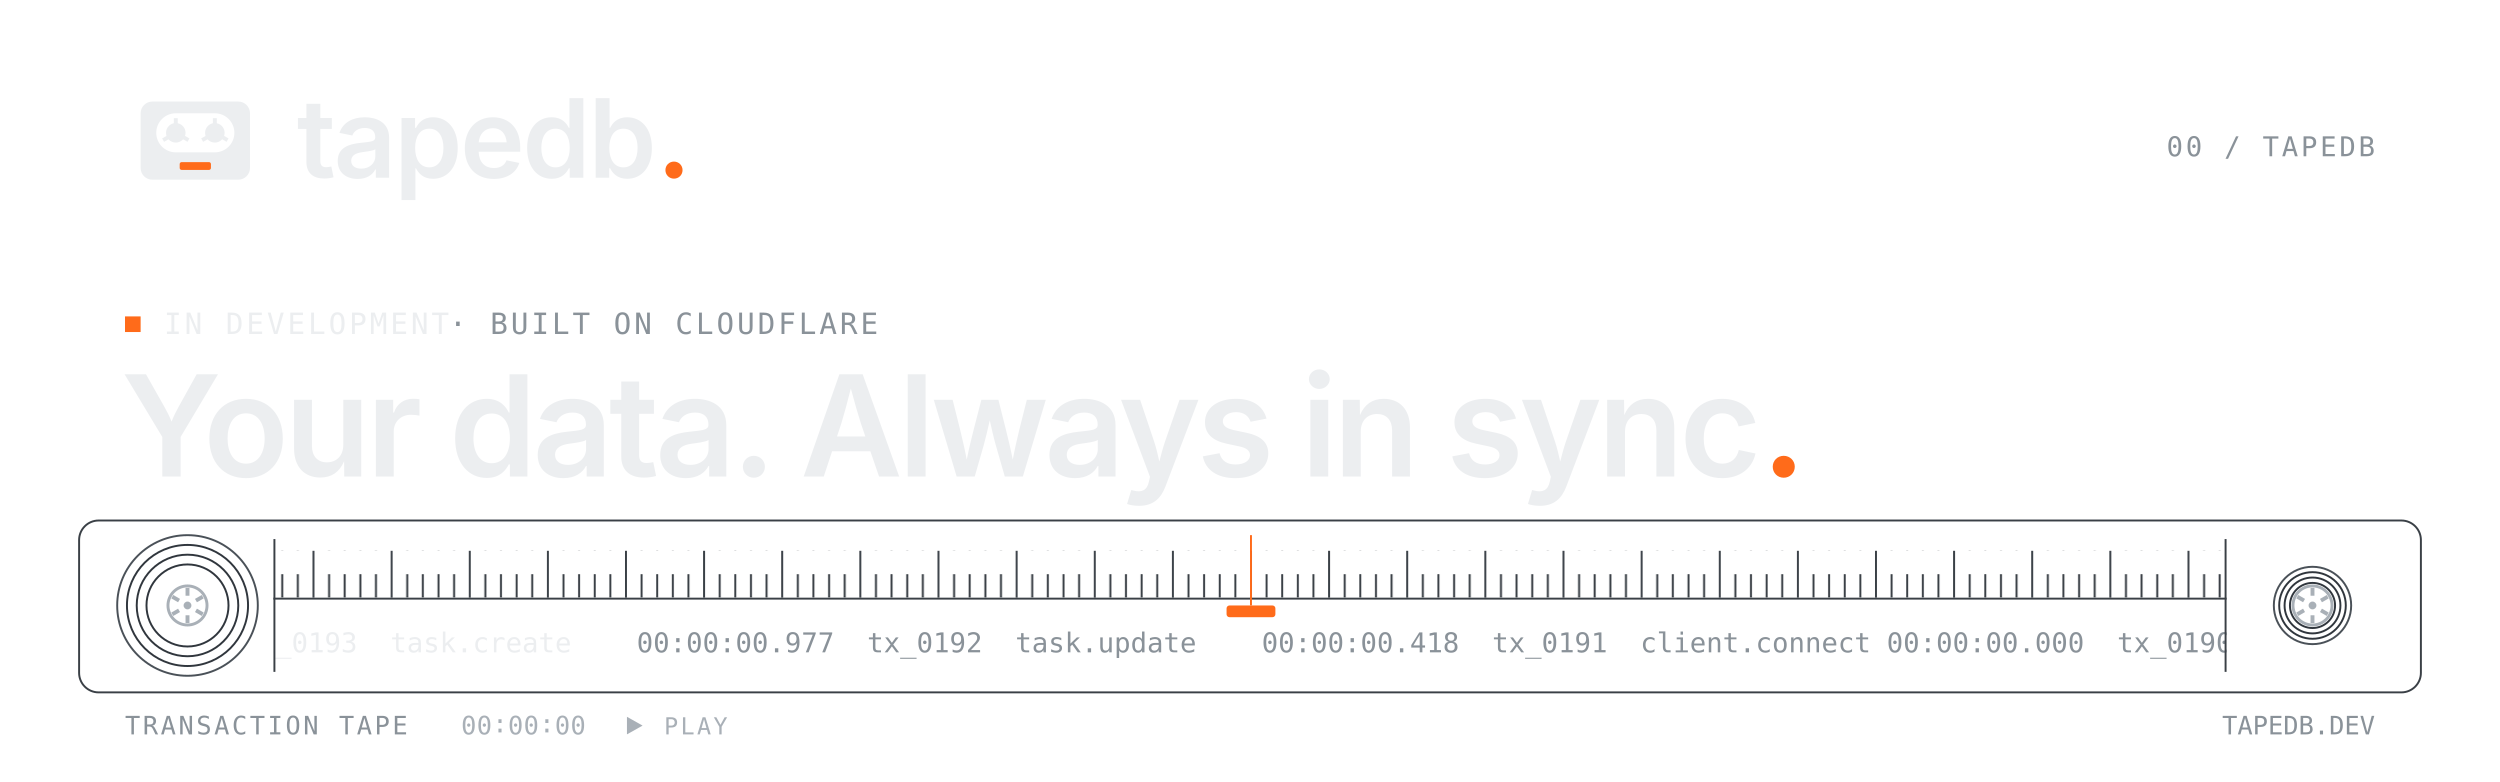
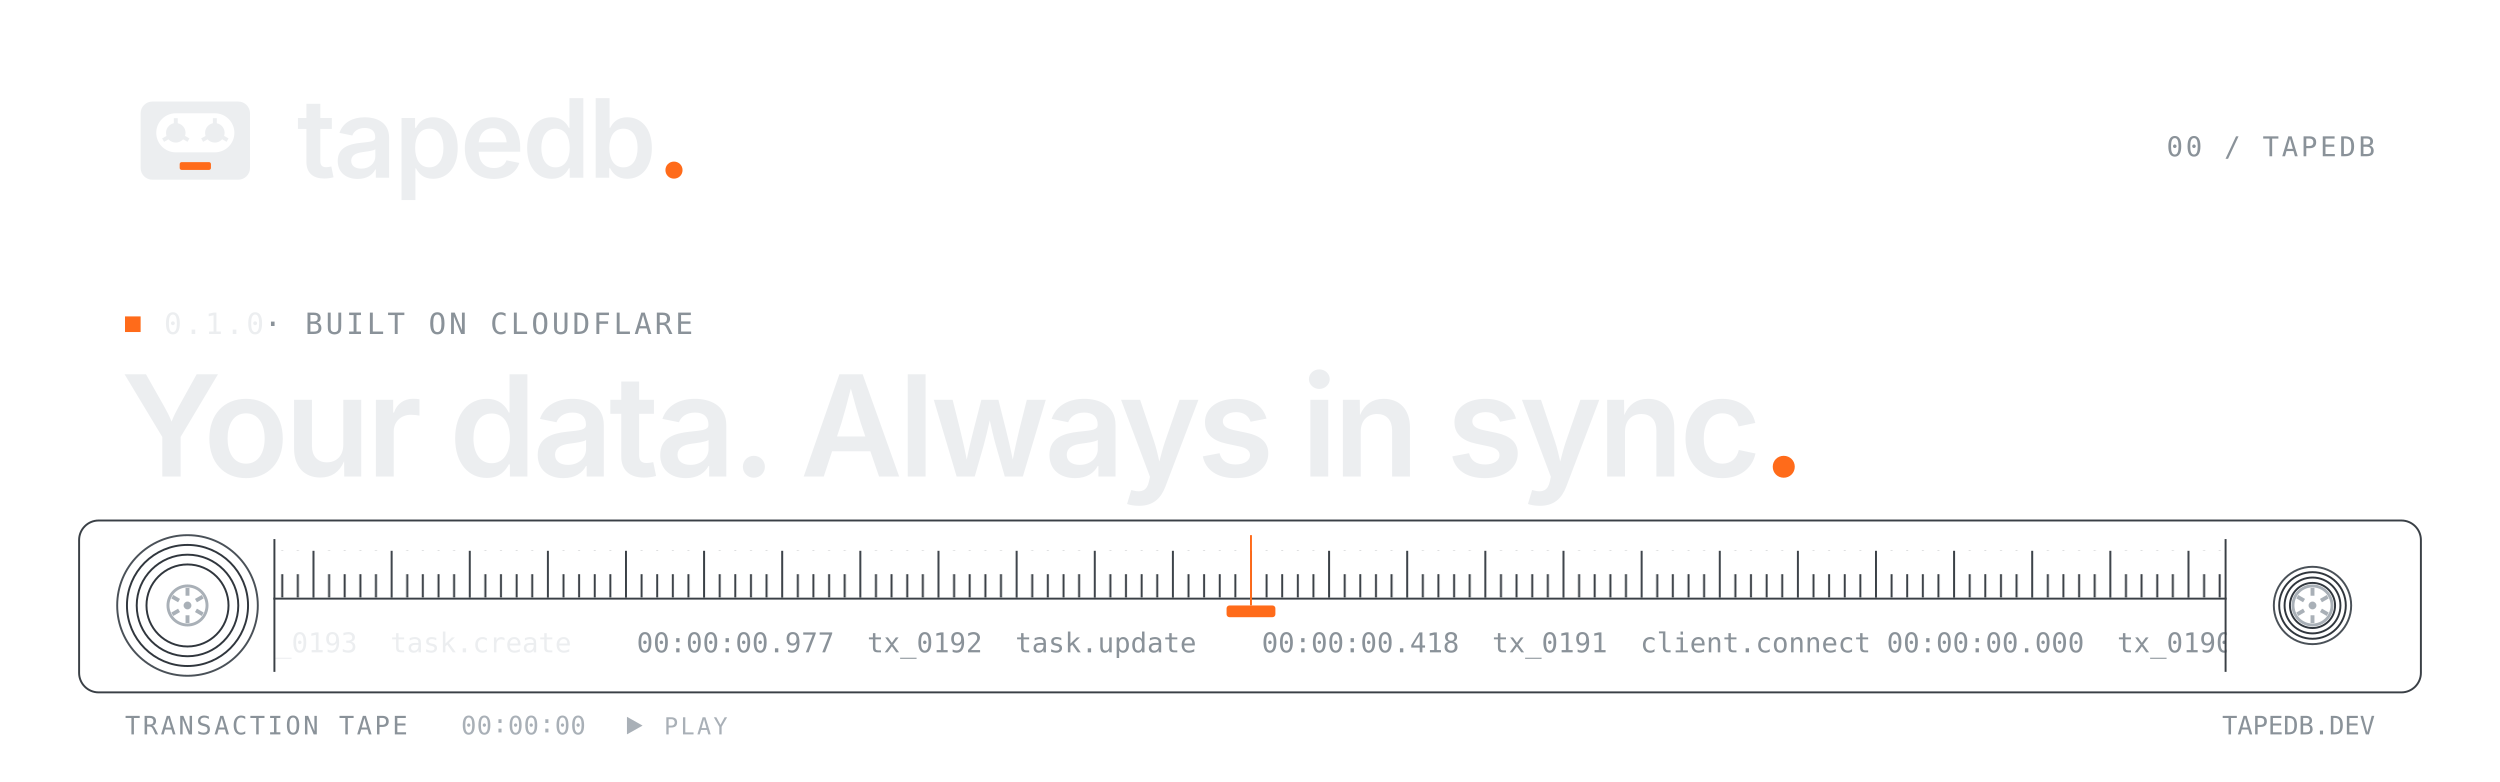
<svg xmlns="http://www.w3.org/2000/svg" viewBox="0 0 1280 400" width="1280" height="400" role="img" aria-labelledby="banner-title banner-desc">
  <style>
    .mono{font-family:ui-monospace, SFMono-Regular, Menlo, Consolas, monospace}
    .sans{font-family:system-ui, -apple-system, 'Segoe UI', sans-serif}
    .tc{white-space:pre}
    .hub{animation:tp-hub 4s linear infinite}
    .hub-a{transform-origin:90px 68px}
    .hub-b{transform-origin:110px 68px}
    .dhub{animation:deck-hub 32s linear infinite}
    .dhub-l{transform-origin:96px 310px}
    .dhub-r{transform-origin:1184px 310px}
    .pack-l{transform-origin:96px 310px;animation:pack-l 32s linear infinite}
    .pack-r{transform-origin:1184px 310px;animation:pack-r 32s linear infinite}
    .tape{animation:tape 32s linear infinite}
    .lamp{animation:lamp 32s step-end infinite}
    .tr-play{opacity:1}
    @keyframes tp-hub{to{transform:rotate(360deg)}}
    @keyframes deck-hub{from{transform:rotate(0deg)}to{transform:rotate(2880deg)}}
    @keyframes pack-l{0%,100%{transform:scale(1)}50%{transform:scale(0.55)}}
    @keyframes pack-r{0%,100%{transform:scale(1)}50%{transform:scale(1.8182)}}
    @keyframes tape{from{transform:translateX(0)}to{transform:translateX(1280px)}}
    @keyframes lamp{0%{fill-opacity:0}1.562%{fill-opacity:1}3.125%{fill-opacity:0}4.688%,100%{fill-opacity:1}}
    @media (prefers-reduced-motion: reduce){*{animation:none!important}}
  </style>
  <defs>
    <pattern id="banner-ticks" x="0" y="282" width="40" height="24" patternUnits="userSpaceOnUse">
      <line x1="0.5" y1="0" x2="0.5" y2="24" stroke="#3A4046" stroke-width="1" />
      <line x1="8.5" y1="12" x2="8.5" y2="24" stroke="#3A4046" stroke-width="1" />
      <line x1="16.5" y1="12" x2="16.5" y2="24" stroke="#3A4046" stroke-width="1" />
      <line x1="24.5" y1="12" x2="24.5" y2="24" stroke="#3A4046" stroke-width="1" />
      <line x1="32.5" y1="12" x2="32.5" y2="24" stroke="#3A4046" stroke-width="1" />
    </pattern>
    <clipPath id="banner-window">
      <rect x="41" y="267" width="1198" height="87" rx="9.5" />
    </clipPath>
    <clipPath id="banner-run">
      <rect x="140" y="267" width="1000" height="87" />
    </clipPath>
    <clipPath id="banner-counter">
      <rect x="230" y="362" width="76" height="18" />
    </clipPath>
  </defs>
  <path fill="#ECEEF0" fill-rule="evenodd" d="M78 52H122A6 6 0 0 1 128 58V86A6 6 0 0 1 122 92H78A6 6 0 0 1 72 86V58A6 6 0 0 1 78 52ZM90 58H110A10 10 0 0 1 110 78H90A10 10 0 0 1 90 58Z" />
  <g class="hub hub-a" fill="#ECEEF0">
    <circle cx="90" cy="68" r="5" />
    <rect x="89" y="60.5" width="2" height="3.5" />
    <rect x="89" y="60.5" width="2" height="3.5" transform="rotate(120 90 68)" />
    <rect x="89" y="60.5" width="2" height="3.5" transform="rotate(240 90 68)" />
  </g>
  <g class="hub hub-b" fill="#ECEEF0">
    <circle cx="110" cy="68" r="5" />
    <rect x="109" y="60.5" width="2" height="3.5" />
    <rect x="109" y="60.5" width="2" height="3.5" transform="rotate(120 110 68)" />
    <rect x="109" y="60.5" width="2" height="3.5" transform="rotate(240 110 68)" />
  </g>
  <rect x="92" y="83" width="16" height="4" rx="1" fill="#FF6B1A" />
  <text x="152" y="91" class="sans" font-size="56" font-weight="600" letter-spacing="-1.2" fill="#ECEEF0">tapedb<tspan class="lamp" fill="#FF6B1A">.</tspan>
  </text>
  <text x="1216" y="80" text-anchor="end" class="mono" font-size="14" letter-spacing="1.4" fill="#8A9299">00 / TAPEDB</text>
  <rect x="64" y="162" width="8" height="8" fill="#FF6B1A" />
-   <text x="84" y="171" class="mono" font-size="15" letter-spacing="1.5" fill="#ECEEF0">IN DEVELOPMENT<tspan fill="#8A9299"> · BUILT ON CLOUDFLARE</tspan>
+   <text x="84" y="171" class="mono" font-size="15" letter-spacing="1.5" fill="#ECEEF0">0.1.0<tspan fill="#8A9299"> · BUILT ON CLOUDFLARE</tspan>
  </text>
  <text x="62" y="244" class="sans" font-size="72" font-weight="600" letter-spacing="-2.2" fill="#ECEEF0">Your data. Always in sync<tspan fill="#FF6B1A">.</tspan>
  </text>
  <g clip-path="url(#banner-window)">
    <g clip-path="url(#banner-run)">
      <g class="tape">
        <rect x="-1280" y="282" width="2560" height="24" fill="url(#banner-ticks)" />
        <g class="mono tc" font-size="14" fill="#8A9299" xml:space="preserve">
          <text x="-1274" y="334" fill="#ECEEF0">00:00:01.204  tx_0193  task.create</text>
          <text x="-954" y="334">00:00:00.977  tx_0192  task.update</text>
          <text x="-634" y="334">00:00:00.418  tx_0191  client.connect</text>
          <text x="-314" y="334">00:00:00.000  tx_0190  schema.define</text>
          <text x="6" y="334" fill="#ECEEF0">00:00:01.204  tx_0193  task.create</text>
          <text x="326" y="334">00:00:00.977  tx_0192  task.update</text>
          <text x="646" y="334">00:00:00.418  tx_0191  client.connect</text>
          <text x="966" y="334">00:00:00.000  tx_0190  schema.define</text>
        </g>
      </g>
      <line x1="140" y1="306.5" x2="1140" y2="306.5" stroke="#3A4046" stroke-width="1" />
    </g>
    <line x1="140.5" y1="276" x2="140.5" y2="344" stroke="#3A4046" stroke-width="1" />
    <line x1="1139.5" y1="276" x2="1139.5" y2="344" stroke="#3A4046" stroke-width="1" />
    <g class="pack-l" fill="none" stroke-width="1">
      <circle cx="96" cy="310" r="36" stroke="#4A5158" vector-effect="non-scaling-stroke" />
      <circle cx="96" cy="310" r="31" stroke="#30363D" vector-effect="non-scaling-stroke" />
      <circle cx="96" cy="310" r="26" stroke="#30363D" vector-effect="non-scaling-stroke" />
      <circle cx="96" cy="310" r="21" stroke="#30363D" vector-effect="non-scaling-stroke" />
    </g>
    <g class="pack-r" fill="none" stroke-width="1">
      <circle cx="1184" cy="310" r="19.8" stroke="#4A5158" vector-effect="non-scaling-stroke" />
      <circle cx="1184" cy="310" r="17.05" stroke="#30363D" vector-effect="non-scaling-stroke" />
      <circle cx="1184" cy="310" r="14.3" stroke="#30363D" vector-effect="non-scaling-stroke" />
      <circle cx="1184" cy="310" r="11.55" stroke="#30363D" vector-effect="non-scaling-stroke" />
    </g>
    <g class="dhub dhub-l">
      <circle cx="96" cy="310" r="10" fill="none" stroke="#A9B0B7" stroke-width="1.5" />
      <g fill="#A9B0B7">
        <rect x="95" y="301" width="2" height="4" />
        <rect x="95" y="301" width="2" height="4" transform="rotate(60 96 310)" />
        <rect x="95" y="301" width="2" height="4" transform="rotate(120 96 310)" />
        <rect x="95" y="301" width="2" height="4" transform="rotate(180 96 310)" />
        <rect x="95" y="301" width="2" height="4" transform="rotate(240 96 310)" />
        <rect x="95" y="301" width="2" height="4" transform="rotate(300 96 310)" />
        <circle cx="96" cy="310" r="2" />
      </g>
    </g>
    <g class="dhub dhub-r">
      <circle cx="1184" cy="310" r="10" fill="none" stroke="#A9B0B7" stroke-width="1.5" />
      <g fill="#A9B0B7">
        <rect x="1183" y="301" width="2" height="4" />
        <rect x="1183" y="301" width="2" height="4" transform="rotate(60 1184 310)" />
        <rect x="1183" y="301" width="2" height="4" transform="rotate(120 1184 310)" />
        <rect x="1183" y="301" width="2" height="4" transform="rotate(180 1184 310)" />
        <rect x="1183" y="301" width="2" height="4" transform="rotate(240 1184 310)" />
        <rect x="1183" y="301" width="2" height="4" transform="rotate(300 1184 310)" />
        <circle cx="1184" cy="310" r="2" />
      </g>
    </g>
    <line x1="640.5" y1="274" x2="640.5" y2="310" stroke="#FF6B1A" stroke-width="1" />
    <rect x="628" y="310" width="25" height="6" rx="1.5" fill="#FF6B1A" />
  </g>
  <rect x="40.5" y="266.5" width="1199" height="88" rx="10" fill="none" stroke="#3A4046" stroke-width="1" />
  <text x="64" y="376" class="mono" font-size="13" letter-spacing="1.3" fill="#8A9299">TRANSACTION TAPE</text>
  <g clip-path="url(#banner-counter)" class="mono" font-size="13" fill="#A9B0B7" text-anchor="middle">
    <text x="240" y="376">0</text>
    <text x="248" y="376">0</text>
    <text x="256" y="375">:</text>
    <text x="264" y="376">0</text>
    <g class="min1">
      <text x="272" y="376">0</text>
      <text x="272" y="396">1</text>
      <text x="272" y="416">2</text>
      <text x="272" y="436">3</text>
      <text x="272" y="456">4</text>
      <text x="272" y="476">5</text>
      <text x="272" y="496">6</text>
      <text x="272" y="516">7</text>
      <text x="272" y="536">8</text>
      <text x="272" y="556">9</text>
    </g>
    <text x="280" y="375">:</text>
    <g class="sec10">
      <text x="288" y="376">0</text>
      <text x="288" y="396">1</text>
      <text x="288" y="416">2</text>
      <text x="288" y="436">3</text>
      <text x="288" y="456">4</text>
      <text x="288" y="476">5</text>
    </g>
    <g class="sec1">
      <text x="296" y="376">0</text>
      <text x="296" y="396">1</text>
      <text x="296" y="416">2</text>
      <text x="296" y="436">3</text>
      <text x="296" y="456">4</text>
      <text x="296" y="476">5</text>
      <text x="296" y="496">6</text>
      <text x="296" y="516">7</text>
      <text x="296" y="536">8</text>
      <text x="296" y="556">9</text>
    </g>
  </g>
  <g class="tr-play">
    <path d="M321 367L329 371.5L321 376Z" fill="#A9B0B7" />
    <text x="340" y="376" class="mono" font-size="12" letter-spacing="1.2" fill="#A9B0B7">PLAY</text>
  </g>
  <text x="1216" y="376" text-anchor="end" class="mono" font-size="13" fill="#8A9299">TAPEDB.DEV</text>
</svg>
